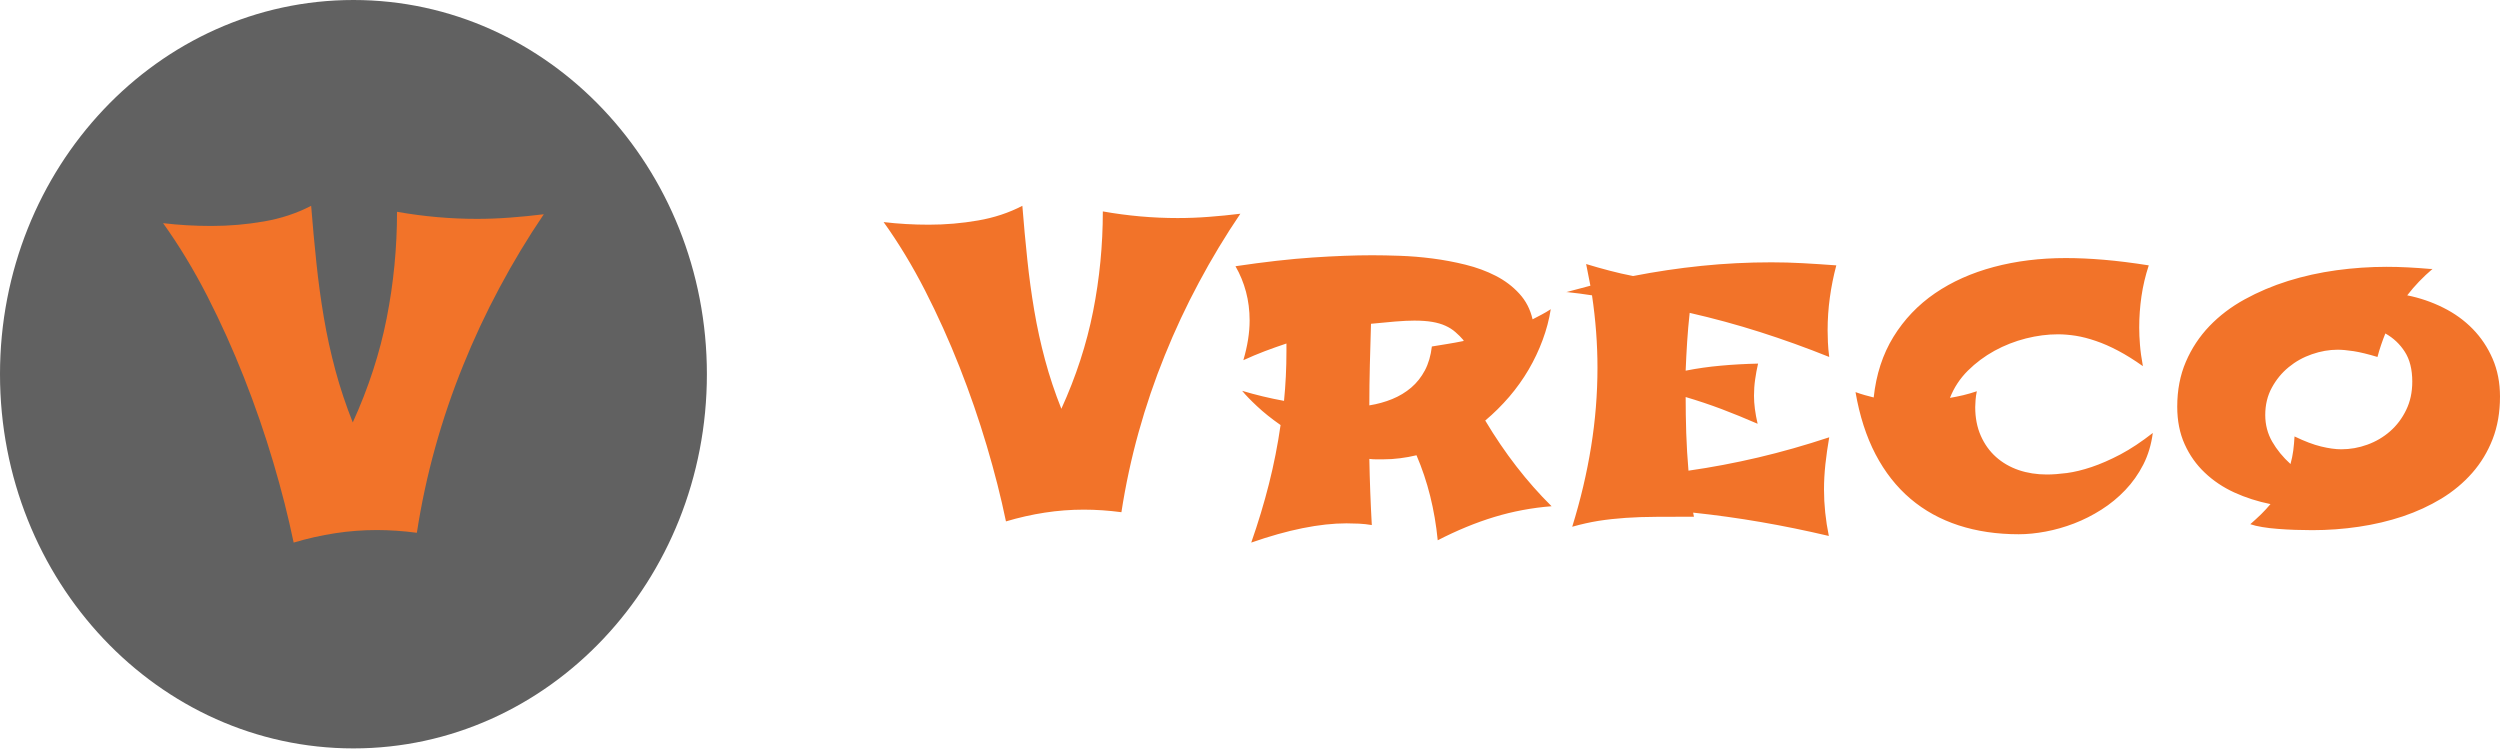
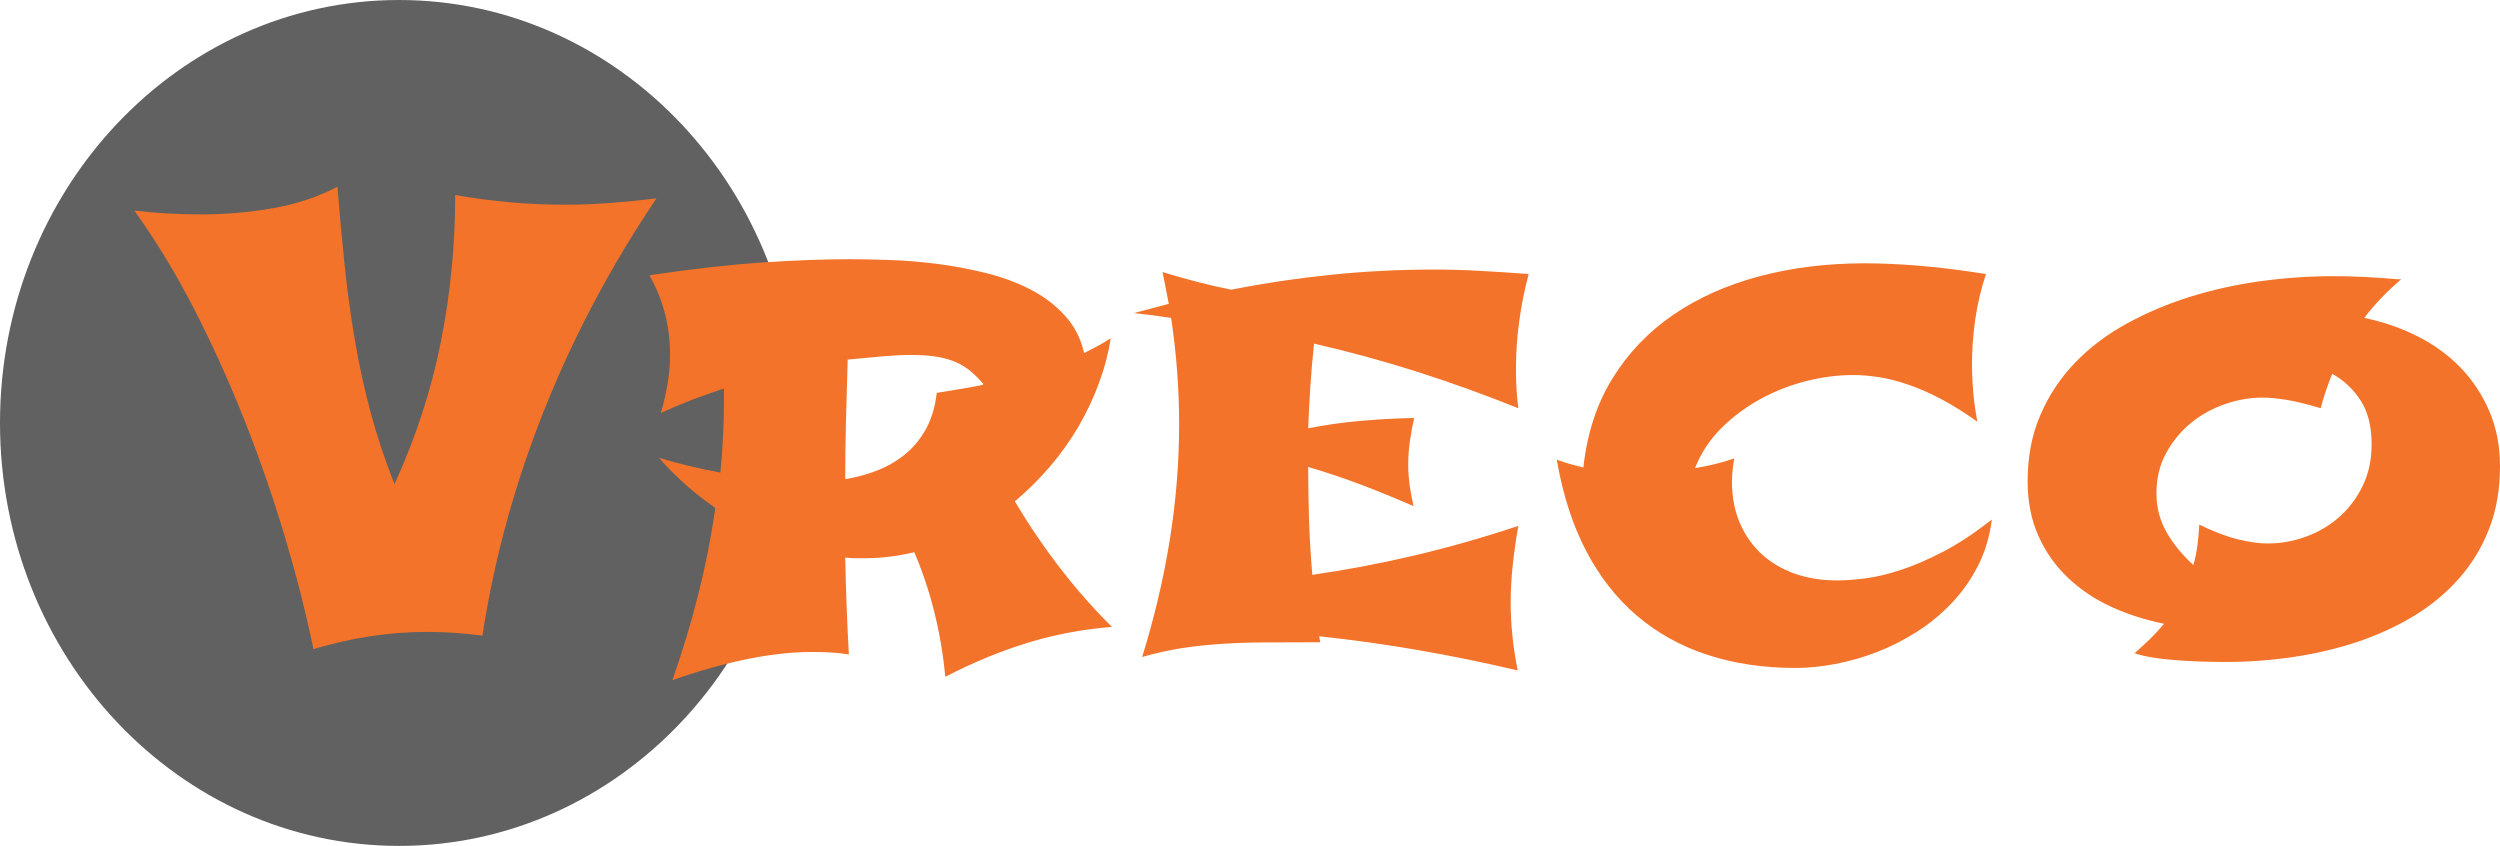
- <svg xmlns="http://www.w3.org/2000/svg" version="1.1" width="997.885" height="298.728" viewBox="0 0 997.885 298.728" id="svg12">
+ <svg xmlns="http://www.w3.org/2000/svg" version="1.1" width="678.719" height="229.655" viewBox="0 0 678.719 229.655" id="svg12">
  <defs id="defs16" />
-   <rect width="1000" height="600" x="-1.528" y="-154.311" fill="#050505" id="rect2" style="fill:#050505;fill-opacity:0" />
-   <g id="g10" transform="matrix(1.330513,0,0,1.408648,-166.3141,-273.2305)">
-     <circle r="166.667" cx="363.145" cy="385.368" fill="#616161" transform="matrix(0.6362009,0,0,0.6362009,0,54.82871)" id="circle4" />
-     <path d="m 452.908,314.131 v 0 q -11.318,15.776 -20.87,32.68 -9.581,16.876 -17.194,34.707 -7.642,17.802 -13.142,36.472 -5.5,18.67 -8.655,38.007 v 0 q -9.755,-1.216 -18.931,-1.216 v 0 q -9.871,0 -19.626,1.418 -9.784,1.418 -19.539,4.168 v 0 q -3.763,-17.194 -9.668,-35.951 -5.905,-18.786 -13.692,-37.457 -7.787,-18.67 -17.339,-36.328 -9.581,-17.657 -20.87,-32.536 v 0 q 11,1.245 22.781,1.245 v 0 q 12.534,0 24.691,-1.997 12.157,-1.968 22.347,-6.976 v 0 q 1.1,13.142 2.489,25.502 1.36,12.36 3.503,24.257 2.142,11.926 5.442,23.504 3.3,11.607 8.192,23.215 v 0 q 11.086,-22.983 15.978,-46.343 4.892,-23.36 4.892,-47.472 v 0 q 18.815,3.155 37.659,3.155 v 0 q 7.931,0 15.776,-0.579 7.816,-0.55 15.776,-1.476 z" fill="#f27329" transform="matrix(0.6362009,0,0,0.6362009,0,54.82871)" id="path6" />
-     <path d="m 781.373,313.894 v 0 q -10.606,14.783 -19.557,30.624 -8.978,15.814 -16.112,32.523 -7.161,16.682 -12.315,34.177 -5.154,17.495 -8.11,35.615 v 0 q -9.141,-1.139 -17.74,-1.139 v 0 q -9.25,0 -18.391,1.329 -9.168,1.329 -18.309,3.906 v 0 q -3.526,-16.112 -9.06,-33.689 -5.533,-17.604 -12.83,-35.099 -7.297,-17.495 -16.248,-34.042 -8.978,-16.546 -19.557,-30.488 v 0 q 10.307,1.166 21.347,1.166 v 0 q 11.745,0 23.137,-1.872 11.392,-1.844 20.94,-6.537 v 0 q 1.031,12.315 2.333,23.897 1.275,11.582 3.282,22.731 2.007,11.175 5.099,22.025 3.092,10.877 7.676,21.754 v 0 q 10.389,-21.537 14.973,-43.427 4.584,-21.89 4.584,-44.485 v 0 q 17.631,2.957 35.289,2.957 v 0 q 7.432,0 14.783,-0.542 7.324,-0.515 14.783,-1.383 z m 146.745,130.28 v 0 q -13.915,1.031 -27.043,4.801 -13.101,3.77 -26.637,10.362 v 0 q -2.116,-20.506 -10.009,-37.866 v 0 q -3.825,0.868 -7.731,1.329 -3.906,0.488 -8.11,0.488 v 0 q -1.627,0 -3.201,0 -1.573,0 -3.201,-0.19 v 0 q 0.298,14.783 1.166,29.457 v 0 q -3.065,-0.488 -6.103,-0.624 -3.065,-0.136 -5.832,-0.136 v 0 q -9.439,0 -20.696,2.143 -11.257,2.143 -24.222,6.429 v 0 q 4.882,-13.156 8.354,-26.121 3.472,-12.966 5.479,-26.23 v 0 q -6.483,-4.286 -11.094,-8.382 -4.638,-4.096 -7.025,-6.863 v 0 q 4.665,1.329 9.684,2.468 5.018,1.139 10.063,2.007 v 0 q 1.139,-10.877 1.139,-22.025 v 0 -3.526 q -5.154,1.627 -10.199,3.418 -5.045,1.817 -10.118,4.014 v 0 q 2.957,-9.548 2.957,-17.631 v 0 q 0,-6.781 -1.709,-12.83 -1.709,-6.049 -4.964,-11.392 v 0 q 20.506,-2.875 36.293,-3.879 15.787,-1.004 28.183,-1.004 v 0 q 5.723,0 13.156,0.244 7.432,0.244 15.244,1.193 7.839,0.949 15.597,2.767 7.785,1.817 14.268,4.964 6.483,3.146 11.094,7.92 4.638,4.747 6.266,11.447 v 0 q 2.17,-1.058 4.286,-2.116 2.089,-1.031 4.286,-2.387 v 0 q -1.139,6.863 -3.825,13.698 -2.658,6.808 -6.618,13.21 -3.96,6.374 -9.141,12.098 -5.208,5.723 -11.311,10.579 v 0 q 13.725,21.754 31.275,38.165 z m -64.665,-82.676 v 0 q -3.797,0 -9.06,0.407 -5.235,0.434 -11.42,1.004 v 0 q -0.298,9.168 -0.542,18.282 -0.244,9.087 -0.244,18.065 v 0 q 5.723,-0.868 10.796,-2.821 5.045,-1.953 8.951,-5.099 3.906,-3.146 6.456,-7.676 2.523,-4.53 3.282,-10.633 v 0 q 3.608,-0.57 7.378,-1.139 3.77,-0.57 7.676,-1.329 v 0 q -0.19,0 -0.19,-0.108 v 0 -0.081 h 0.19 q -1.899,-2.116 -3.96,-3.77 -2.034,-1.682 -4.72,-2.821 -2.658,-1.139 -6.184,-1.709 -3.526,-0.57 -8.409,-0.57 z m 131.42,85.524 0.38,1.817 q -9.819,0 -17.631,0.054 -7.839,0.027 -14.539,0.461 -6.727,0.434 -12.803,1.329 -6.049,0.922 -12.423,2.631 v 0 q 5.913,-18.011 8.897,-35.615 3.011,-17.604 3.011,-35.235 v 0 q 0,-15.922 -2.577,-32.224 v 0 q -5.913,-0.868 -11.718,-1.438 v 0 h -0.38 l 11.338,-2.848 -2.007,-9.656 q 5.642,1.627 11.067,2.957 5.425,1.356 11.067,2.387 v 0 q 16.004,-2.957 32.278,-4.53 16.248,-1.573 32.957,-1.573 v 0 q 7.324,0 14.729,0.38 7.378,0.38 15.868,0.976 v 0 q -2.007,7.134 -3.038,14.295 -1.058,7.161 -1.058,14.675 v 0 q 0,2.306 0.136,5.289 0.136,3.011 0.624,6.537 v 0 q -16.302,-6.184 -32.604,-11.094 -16.329,-4.91 -33.201,-8.544 v 0 q -0.759,6.483 -1.193,12.884 -0.434,6.374 -0.705,12.857 v 0 q 8.11,-1.519 16.546,-2.224 8.436,-0.732 17.604,-0.922 v 0 q -0.868,3.526 -1.383,7.052 -0.542,3.526 -0.542,7.269 v 0 q 0,5.533 1.709,12.477 v 0 q -8.571,-3.526 -16.953,-6.537 -8.409,-2.984 -16.98,-5.371 v 0 q 0,7.703 0.271,16.058 0.298,8.354 1.058,16.736 v 0 q 16.302,-2.197 32.821,-5.859 16.492,-3.662 33.553,-9.005 v 0 q -1.139,6.184 -1.817,12.043 -0.651,5.886 -0.651,11.203 v 0 q 0,10.118 2.279,20.696 v 0 q -16.221,-3.608 -32.007,-6.184 -15.759,-2.577 -31.98,-4.204 z M 1211.627,411.543 v 0 q -1.058,7.731 -4.476,14.078 -3.445,6.347 -8.49,11.338 -5.045,5.018 -11.257,8.734 -6.184,3.716 -12.884,6.157 -6.673,2.414 -13.4,3.608 -6.7,1.193 -12.722,1.193 v 0 q -15.434,0 -28.318,-3.96 -12.884,-3.96 -22.731,-11.854 -9.873,-7.92 -16.465,-19.801 -6.564,-11.881 -9.439,-27.694 v 0 q 2.197,0.759 4.34,1.329 2.143,0.57 4.231,1.058 v 0 q 1.736,-15.353 9.304,-26.989 7.595,-11.637 19.611,-19.421 12.016,-7.758 27.749,-11.718 15.732,-3.96 33.933,-3.96 v 0 q 8.409,0 17.93,0.759 9.548,0.759 21.184,2.495 v 0 q -2.387,6.863 -3.445,13.779 -1.058,6.89 -1.058,13.969 v 0 q 0,3.526 0.353,7.622 0.326,4.096 1.383,9.521 v 0 q -6.103,-4.096 -11.636,-6.863 -5.534,-2.767 -10.552,-4.367 -4.991,-1.627 -9.467,-2.306 -4.503,-0.651 -8.409,-0.651 v 0 q -7.351,0 -15.108,1.844 -7.785,1.872 -14.783,5.479 -6.998,3.635 -12.586,8.87 -5.588,5.262 -8.436,12.125 v 0 q 3.038,-0.488 6.239,-1.193 3.201,-0.732 6.429,-1.763 v 0 q -0.461,2.089 -0.597,3.906 -0.163,1.817 -0.163,3.146 v 0 q 0,7.161 2.631,12.776 2.631,5.615 7.161,9.439 4.53,3.825 10.66,5.832 6.157,1.98 13.318,1.98 v 0 q 4.096,0 9.439,-0.651 5.344,-0.678 11.691,-2.685 6.32,-2.007 13.589,-5.615 7.242,-3.635 15.244,-9.548 z m 130.931,-73.047 h 0.949 q -3.336,2.685 -6.293,5.588 -2.957,2.902 -5.615,6.157 v 0 q 8.951,1.709 16.953,5.479 8.029,3.77 13.942,9.494 5.913,5.723 9.385,13.291 3.472,7.595 3.472,16.844 v 0 q 0,10.47 -3.472,18.933 -3.472,8.436 -9.629,15.054 -6.157,6.618 -14.539,11.447 -8.409,4.801 -18.228,7.92 -9.819,3.092 -20.696,4.611 -10.85,1.519 -21.917,1.519 v 0 q -3.906,0 -8.11,-0.136 -4.204,-0.136 -8.165,-0.434 -3.933,-0.271 -7.324,-0.814 -3.391,-0.515 -5.669,-1.275 v 0 q 2.658,-2.197 5.099,-4.421 2.414,-2.251 4.421,-4.53 v 0 q -9.06,-1.736 -17.007,-5.154 -7.975,-3.445 -13.969,-8.843 -6.022,-5.371 -9.494,-12.667 -3.499,-7.297 -3.499,-16.736 v 0 q 0,-11.067 4.069,-19.991 4.042,-8.897 11.094,-15.868 7.08,-6.971 16.6,-11.908 9.548,-4.964 20.506,-8.219 10.958,-3.228 22.839,-4.774 11.881,-1.519 23.599,-1.519 v 0 q 4.855,0 9.955,0.244 5.127,0.244 10.741,0.705 z m -8.572,50.181 v 0 q 0,-8.11 -3.499,-13.264 -3.472,-5.154 -9.195,-8.192 v 0 q -1.058,2.468 -2.007,5.099 -0.949,2.604 -1.709,5.371 v 0 q -6.673,-1.899 -11.203,-2.577 -4.53,-0.651 -7.595,-0.651 v 0 q -5.995,0 -12.098,2.007 -6.103,1.98 -10.958,5.75 -4.882,3.77 -7.975,9.168 -3.092,5.371 -3.092,12.152 v 0 q 0,6.483 3.282,11.881 3.282,5.371 8.626,9.955 v 0 q 0.868,-2.957 1.302,-5.995 0.407,-3.065 0.597,-6.293 v 0 q 7.08,3.228 12.505,4.476 5.425,1.248 9.548,1.248 v 0 q 6.293,0 12.287,-2.061 6.022,-2.061 10.741,-5.967 4.72,-3.906 7.568,-9.494 2.875,-5.561 2.875,-12.613 z" fill="#f27329" transform="matrix(0.6362009,0,0,0.6362009,0,54.82871)" id="path8" />
-   </g>
+   <ellipse cx="108.344" cy="114.827" fill="#616161" id="circle4" style="display:inline;stroke-width:0.669" rx="108.344" ry="114.827" />
+   <path d="m 178.232,53.853 v 0 q -8.936,13.202 -16.479,27.348 -7.565,14.122 -13.576,29.044 -6.034,14.897 -10.376,30.521 -4.343,15.624 -6.834,31.805 v 0 q -7.702,-1.017 -14.947,-1.017 v 0 q -7.794,0 -15.496,1.187 -7.725,1.187 -15.427,3.488 v 0 q -2.971,-14.389 -7.634,-30.085 -4.662,-15.721 -10.811,-31.345 -6.148,-15.624 -13.69,-30.4 -7.565,-14.776 -16.479,-27.227 v 0 q 8.685,1.042 17.987,1.042 v 0 q 9.896,0 19.496,-1.671 9.599,-1.647 17.644,-5.838 v 0 q 0.869,10.997 1.966,21.341 1.074,10.343 2.765,20.299 1.691,9.98 4.297,19.669 2.605,9.713 6.468,19.427 v 0 q 8.754,-19.233 12.616,-38.781 3.863,-19.548 3.863,-39.726 v 0 q 14.856,2.64 29.735,2.64 v 0 q 6.262,0 12.456,-0.484 6.171,-0.46 12.456,-1.235 z M 301.88,170.196 v 0 q -11.725,0.92 -22.787,4.287 -11.039,3.367 -22.444,9.253 v 0 q -1.783,-18.313 -8.434,-33.815 v 0 q -3.223,0.775 -6.514,1.187 -3.291,0.436 -6.834,0.436 v 0 q -1.371,0 -2.697,0 -1.326,0 -2.697,-0.17 v 0 q 0.251,13.202 0.983,26.306 v 0 q -2.583,-0.436 -5.142,-0.557 -2.583,-0.121 -4.914,-0.121 v 0 q -7.954,0 -17.439,1.914 -9.485,1.914 -20.41,5.741 v 0 q 4.114,-11.748 7.039,-23.327 2.925,-11.579 4.617,-23.424 v 0 q -5.462,-3.827 -9.348,-7.485 -3.908,-3.658 -5.92,-6.128 v 0 q 3.931,1.187 8.159,2.204 4.228,1.017 8.479,1.793 v 0 q 0.96,-9.713 0.96,-19.669 v 0 -3.149 q -4.343,1.453 -8.594,3.052 -4.251,1.623 -8.525,3.585 v 0 q 2.491,-8.527 2.491,-15.745 v 0 q 0,-6.056 -1.44,-11.458 -1.44,-5.402 -4.183,-10.174 v 0 q 17.279,-2.568 30.58,-3.464 13.302,-0.896 23.747,-0.896 v 0 q 4.822,0 11.085,0.218 6.262,0.218 12.845,1.066 6.605,0.848 13.142,2.471 6.559,1.623 12.022,4.433 5.462,2.81 9.348,7.073 3.908,4.239 5.28,10.222 v 0 q 1.828,-0.945 3.611,-1.889 1.76,-0.92 3.611,-2.132 v 0 q -0.96,6.128 -3.223,12.233 -2.24,6.08 -5.577,11.797 -3.337,5.692 -7.702,10.804 -4.388,5.111 -9.531,9.447 v 0 q 11.565,19.427 26.352,34.082 z M 247.393,96.364 v 0 q -3.2,0 -7.634,0.363 -4.411,0.388 -9.622,0.896 v 0 q -0.251,8.187 -0.457,16.326 -0.206,8.115 -0.206,16.133 v 0 q 4.822,-0.775 9.096,-2.519 4.251,-1.744 7.542,-4.554 3.291,-2.81 5.44,-6.855 2.126,-4.045 2.765,-9.495 v 0 q 3.04,-0.509 6.217,-1.017 3.177,-0.509 6.468,-1.187 v 0 q -0.16,0 -0.16,-0.097 v 0 -0.073 h 0.16 q -1.6,-1.889 -3.337,-3.367 -1.714,-1.502 -3.977,-2.519 -2.24,-1.017 -5.211,-1.526 -2.971,-0.509 -7.085,-0.509 z m 110.734,76.376 0.32,1.623 q -8.274,0 -14.856,0.048 -6.605,0.024 -12.25,0.412 -5.668,0.388 -10.788,1.187 -5.097,0.824 -10.468,2.35 v 0 q 4.982,-16.084 7.497,-31.805 2.537,-15.721 2.537,-31.466 v 0 q 0,-14.219 -2.171,-28.777 v 0 q -4.982,-0.775 -9.873,-1.284 v 0 h -0.32 l 9.554,-2.543 -1.691,-8.623 q 4.754,1.453 9.325,2.64 4.571,1.211 9.325,2.132 v 0 q 13.485,-2.64 27.198,-4.045 13.69,-1.405 27.769,-1.405 v 0 q 6.171,0 12.411,0.339 6.217,0.339 13.37,0.872 v 0 q -1.691,6.371 -2.56,12.766 -0.891,6.395 -0.891,13.105 v 0 q 0,2.059 0.114,4.724 0.114,2.689 0.526,5.838 v 0 q -13.736,-5.523 -27.472,-9.907 -13.759,-4.384 -27.975,-7.63 v 0 q -0.64,5.789 -1.006,11.506 -0.366,5.692 -0.594,11.482 v 0 q 6.834,-1.356 13.942,-1.986 7.108,-0.654 14.833,-0.824 v 0 q -0.731,3.149 -1.166,6.298 -0.457,3.149 -0.457,6.492 v 0 q 0,4.942 1.44,11.143 v 0 q -7.222,-3.149 -14.285,-5.838 -7.085,-2.665 -14.307,-4.796 v 0 q 0,6.879 0.229,14.34 0.251,7.461 0.891,14.946 v 0 q 13.736,-1.962 27.655,-5.232 13.896,-3.27 28.272,-8.042 v 0 q -0.96,5.523 -1.531,10.755 -0.549,5.256 -0.549,10.004 v 0 q 0,9.035 1.92,18.482 v 0 q -13.668,-3.222 -26.969,-5.523 -13.279,-2.301 -26.946,-3.755 z M 540.764,141.056 v 0 q -0.891,6.904 -3.771,12.572 -2.903,5.668 -7.154,10.125 -4.251,4.481 -9.485,7.8 -5.211,3.319 -10.856,5.499 -5.622,2.156 -11.291,3.222 -5.645,1.066 -10.719,1.066 v 0 q -13.005,0 -23.861,-3.537 -10.856,-3.537 -19.153,-10.585 -8.319,-7.073 -13.873,-17.683 -5.531,-10.61 -7.954,-24.732 v 0 q 1.851,0.678 3.657,1.187 1.806,0.509 3.565,0.945 v 0 q 1.463,-13.71 7.839,-24.102 6.399,-10.392 16.524,-17.344 10.125,-6.928 23.381,-10.464 13.256,-3.537 28.592,-3.537 v 0 q 7.085,0 15.107,0.678 8.045,0.678 17.85,2.229 v 0 q -2.011,6.128 -2.903,12.305 -0.891,6.153 -0.891,12.475 v 0 q 0,3.149 0.297,6.807 0.274,3.658 1.166,8.502 v 0 q -5.142,-3.658 -9.805,-6.128 -4.663,-2.471 -8.891,-3.9 -4.205,-1.453 -7.977,-2.059 -3.794,-0.581 -7.085,-0.581 v 0 q -6.194,0 -12.73,1.647 -6.559,1.671 -12.456,4.893 -5.897,3.246 -10.605,7.921 -4.708,4.699 -7.108,10.828 v 0 q 2.56,-0.436 5.257,-1.066 2.697,-0.654 5.417,-1.575 v 0 q -0.389,1.865 -0.503,3.488 -0.137,1.623 -0.137,2.81 v 0 q 0,6.395 2.217,11.409 2.217,5.014 6.034,8.43 3.817,3.415 8.982,5.208 5.188,1.768 11.222,1.768 v 0 q 3.451,0 7.954,-0.581 4.503,-0.606 9.851,-2.398 5.325,-1.793 11.45,-5.014 6.102,-3.246 12.845,-8.527 z M 651.086,75.823 h 0.8 q -2.811,2.398 -5.302,4.99 -2.491,2.592 -4.731,5.499 v 0 q 7.542,1.526 14.285,4.893 6.765,3.367 11.748,8.478 4.982,5.111 7.908,11.869 2.925,6.782 2.925,15.043 v 0 q 0,9.35 -2.925,16.908 -2.926,7.533 -8.114,13.444 -5.188,5.91 -12.25,10.222 -7.085,4.287 -15.359,7.073 -8.274,2.761 -17.439,4.118 -9.142,1.356 -18.467,1.356 v 0 q -3.291,0 -6.834,-0.121 -3.543,-0.121 -6.88,-0.388 -3.314,-0.242 -6.171,-0.727 -2.857,-0.46 -4.777,-1.138 v 0 q 2.24,-1.962 4.297,-3.948 2.034,-2.011 3.725,-4.045 v 0 q -7.634,-1.55 -14.33,-4.602 -6.719,-3.076 -11.77,-7.897 -5.074,-4.796 -7.999,-11.312 -2.948,-6.516 -2.948,-14.946 v 0 q 0,-9.883 3.428,-17.852 3.405,-7.945 9.348,-14.171 5.965,-6.225 13.987,-10.634 8.045,-4.433 17.279,-7.34 9.234,-2.883 19.244,-4.263 10.011,-1.357 19.884,-1.357 v 0 q 4.091,0 8.388,0.218 4.32,0.218 9.051,0.63 z m -7.222,44.813 v 0 q 0,-7.243 -2.948,-11.845 -2.925,-4.602 -7.748,-7.315 v 0 q -0.891,2.204 -1.691,4.554 -0.8,2.325 -1.44,4.796 v 0 q -5.622,-1.696 -9.439,-2.301 -3.817,-0.581 -6.399,-0.581 v 0 q -5.051,0 -10.194,1.792 -5.142,1.768 -9.234,5.135 -4.114,3.367 -6.719,8.187 -2.605,4.796 -2.605,10.852 v 0 q 0,5.789 2.765,10.61 2.766,4.796 7.268,8.89 v 0 q 0.731,-2.64 1.097,-5.353 0.343,-2.737 0.503,-5.62 v 0 q 5.965,2.883 10.536,3.997 4.571,1.114 8.045,1.114 v 0 q 5.302,0 10.353,-1.841 5.074,-1.841 9.051,-5.329 3.977,-3.488 6.377,-8.478 2.423,-4.966 2.423,-11.264 z" fill="#f27329" id="path8" style="display:inline;stroke-width:0.867" />
</svg>
